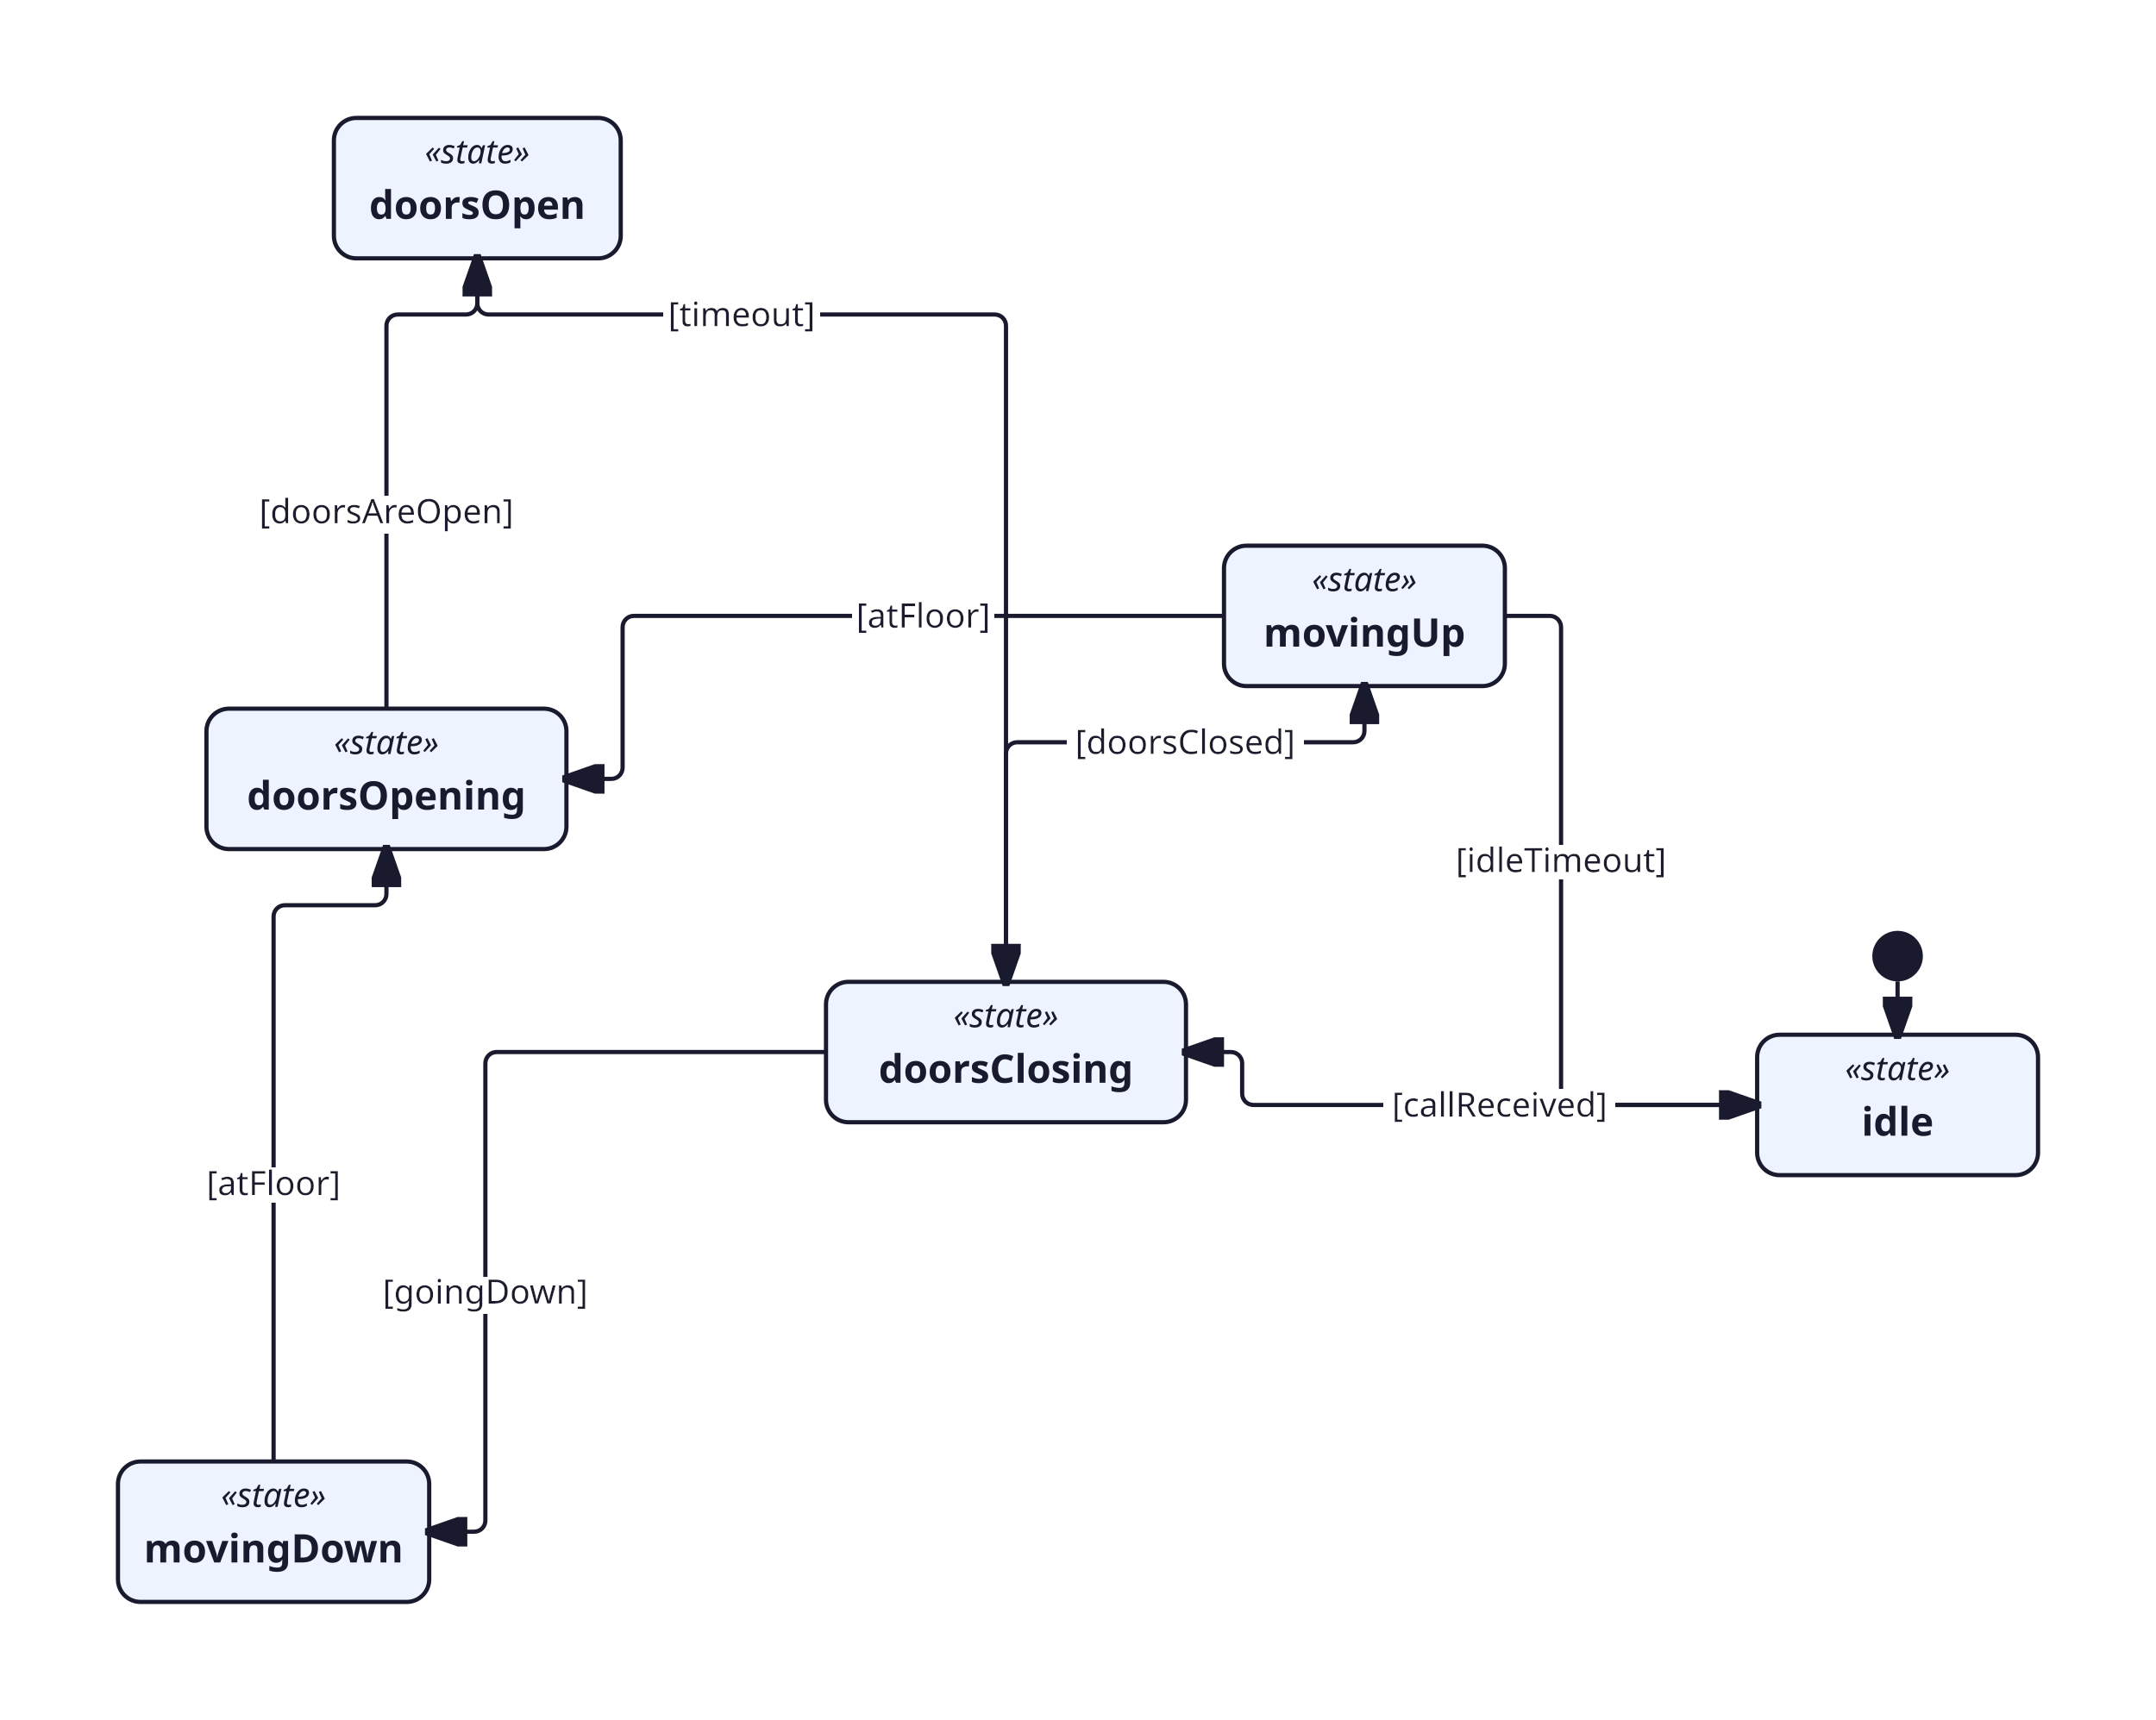
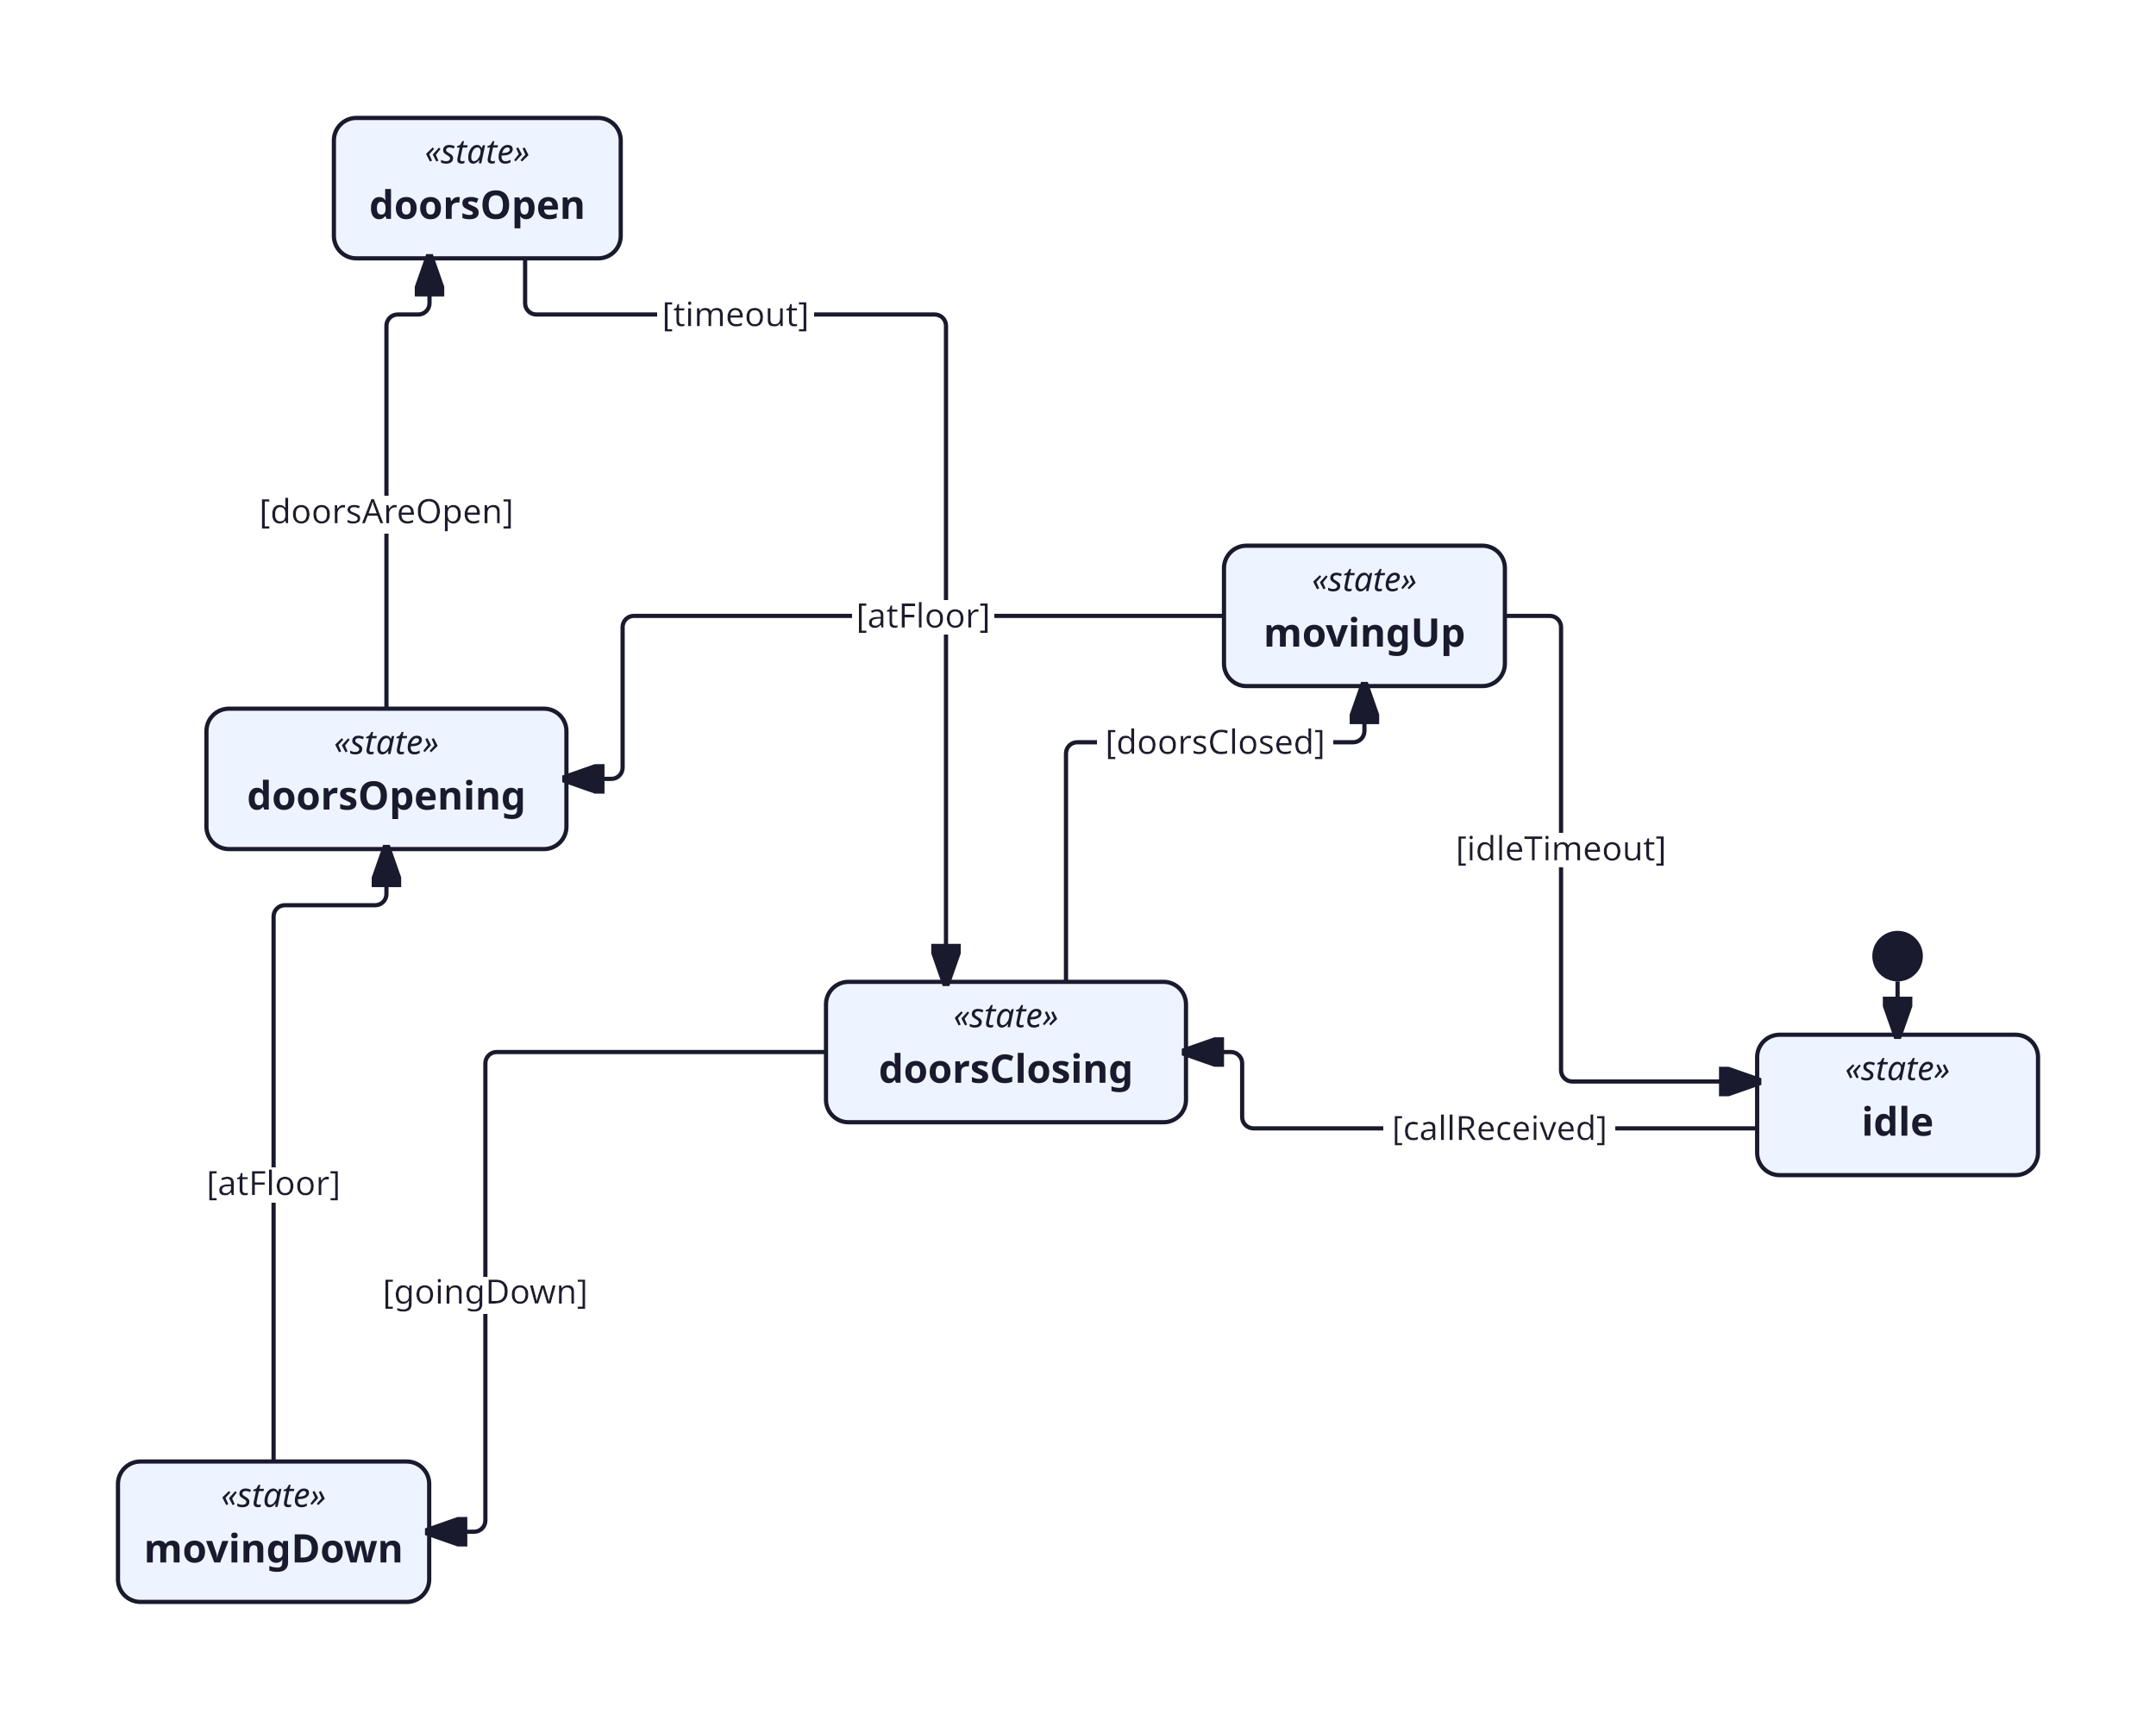
<svg xmlns="http://www.w3.org/2000/svg" width="767.57" height="612.47" viewBox="0 0 767.57 612.47">
  <defs>
    <marker id="arrowhead-open" markerWidth="10" markerHeight="7" refX="9" refY="3.5" orient="auto">
      <polygon points="0 0, 10 3.5, 0 7" fill="none" stroke="#1A1A2E" stroke-width="1.50" />
    </marker>
    <marker id="arrowhead-filled" markerWidth="10" markerHeight="7" refX="9" refY="3.5" orient="auto">
      <polygon points="0 0, 10 3.5, 0 7" fill="#1A1A2E" stroke="#1A1A2E" stroke-width="1.50" />
    </marker>
    <marker id="arrowhead-diamond" markerWidth="14" markerHeight="8" refX="13" refY="4" orient="auto">
      <polygon points="1 4, 7 0, 13 4, 7 8" fill="none" stroke="#1A1A2E" stroke-width="1.50" />
    </marker>
    <marker id="arrowhead-filled-diamond" markerWidth="14" markerHeight="8" refX="13" refY="4" orient="auto">
      <polygon points="1 4, 7 0, 13 4, 7 8" fill="#1A1A2E" stroke="#1A1A2E" stroke-width="1.50" />
    </marker>
    <marker id="arrowhead-circle" markerWidth="10" markerHeight="10" refX="9" refY="5" orient="auto">
      <circle cx="5" cy="5" r="4" fill="none" stroke="#1A1A2E" stroke-width="1.50" />
    </marker>
    <marker id="arrowhead-bar" markerWidth="4" markerHeight="12" refX="2" refY="6" orient="auto">
      <line x1="2" y1="0" x2="2" y2="12" stroke="#1A1A2E" stroke-width="1.50" />
    </marker>
    <filter id="label-bg" x="-0.05" y="-0.05" width="1.1" height="1.1">
      <feFlood flood-color="#FFFFFF" />
      <feComposite in="SourceGraphic" operator="over" />
    </filter>
  </defs>
  <rect x="625.57" y="368.49" width="100.00" height="50.00" fill="#EEF4FF" stroke="#1A1A2E" stroke-width="1.50" rx="8.00" ry="8.00" />
  <text x="675.57" y="380.49" font-family="Noto Sans, sans-serif" font-size="12.00" font-style="italic" fill="#1A1A2E" text-anchor="middle" dominant-baseline="middle">«state»</text>
  <text x="675.57" y="399.49" font-family="Noto Sans, sans-serif" font-size="14.00" font-weight="bold" fill="#1A1A2E" text-anchor="middle" dominant-baseline="middle">idle</text>
  <rect x="73.50" y="252.37" width="128.16" height="50.00" fill="#EEF4FF" stroke="#1A1A2E" stroke-width="1.50" rx="8.00" ry="8.00" />
  <text x="137.58" y="264.37" font-family="Noto Sans, sans-serif" font-size="12.00" font-style="italic" fill="#1A1A2E" text-anchor="middle" dominant-baseline="middle">«state»</text>
  <text x="137.58" y="283.37" font-family="Noto Sans, sans-serif" font-size="14.00" font-weight="bold" fill="#1A1A2E" text-anchor="middle" dominant-baseline="middle">doorsOpening</text>
  <rect x="118.87" y="42.00" width="102.12" height="50.00" fill="#EEF4FF" stroke="#1A1A2E" stroke-width="1.50" rx="8.00" ry="8.00" />
  <text x="169.93" y="54.00" font-family="Noto Sans, sans-serif" font-size="12.00" font-style="italic" fill="#1A1A2E" text-anchor="middle" dominant-baseline="middle">«state»</text>
  <text x="169.93" y="73.00" font-family="Noto Sans, sans-serif" font-size="14.00" font-weight="bold" fill="#1A1A2E" text-anchor="middle" dominant-baseline="middle">doorsOpen</text>
  <rect x="294.07" y="349.65" width="128.16" height="50.00" fill="#EEF4FF" stroke="#1A1A2E" stroke-width="1.50" rx="8.00" ry="8.00" />
  <text x="358.15" y="361.65" font-family="Noto Sans, sans-serif" font-size="12.00" font-style="italic" fill="#1A1A2E" text-anchor="middle" dominant-baseline="middle">«state»</text>
  <text x="358.15" y="380.65" font-family="Noto Sans, sans-serif" font-size="14.00" font-weight="bold" fill="#1A1A2E" text-anchor="middle" dominant-baseline="middle">doorsClosing</text>
  <rect x="435.76" y="194.33" width="100.00" height="50.00" fill="#EEF4FF" stroke="#1A1A2E" stroke-width="1.50" rx="8.00" ry="8.00" />
  <text x="485.76" y="206.33" font-family="Noto Sans, sans-serif" font-size="12.00" font-style="italic" fill="#1A1A2E" text-anchor="middle" dominant-baseline="middle">«state»</text>
  <text x="485.76" y="225.33" font-family="Noto Sans, sans-serif" font-size="14.00" font-weight="bold" fill="#1A1A2E" text-anchor="middle" dominant-baseline="middle">movingUp</text>
  <rect x="42.00" y="520.47" width="110.80" height="50.00" fill="#EEF4FF" stroke="#1A1A2E" stroke-width="1.50" rx="8.00" ry="8.00" />
  <text x="97.40" y="532.47" font-family="Noto Sans, sans-serif" font-size="12.00" font-style="italic" fill="#1A1A2E" text-anchor="middle" dominant-baseline="middle">«state»</text>
  <text x="97.40" y="551.47" font-family="Noto Sans, sans-serif" font-size="14.00" font-weight="bold" fill="#1A1A2E" text-anchor="middle" dominant-baseline="middle">movingDown</text>
  <circle cx="675.57" cy="340.49" r="9.00" fill="#1A1A2E" />
  <path d="M 675.57 349.49 L 675.57 368.49" fill="none" stroke="#1A1A2E" stroke-width="1.50" marker-end="url(#arrowhead-filled)" />
-   <path d="M 625.57 393.49 L 446.23 393.49 A 4.00 4.00 0 0 1 442.23 389.49 L 442.23 378.65 A 4.00 4.00 0 0 0 438.23 374.65 L 422.23 374.65" fill="none" stroke="#1A1A2E" stroke-width="1.50" marker-end="url(#arrowhead-filled)" />
-   <path d="M 358.15 349.65 L 358.15 268.33 A 4.00 4.00 0 0 1 362.15 264.33 L 481.76 264.33 A 4.00 4.00 0 0 0 485.76 260.33 L 485.76 244.33" fill="none" stroke="#1A1A2E" stroke-width="1.50" marker-end="url(#arrowhead-filled)" />
+   <path d="M 625.57 401.82 L 446.23 401.82 A 4.00 4.00 0 0 1 442.23 397.82 L 442.23 378.65 A 4.00 4.00 0 0 0 438.23 374.65 L 422.23 374.65" fill="none" stroke="#1A1A2E" stroke-width="1.50" marker-end="url(#arrowhead-filled)" />
+   <path d="M 379.51 349.65 L 379.51 268.33 A 4.00 4.00 0 0 1 383.51 264.33 L 481.76 264.33 A 4.00 4.00 0 0 0 485.76 260.33 L 485.76 244.33" fill="none" stroke="#1A1A2E" stroke-width="1.50" marker-end="url(#arrowhead-filled)" />
  <path d="M 435.76 219.33 L 225.66 219.33 A 4.00 4.00 0 0 0 221.66 223.33 L 221.66 273.37 A 4.00 4.00 0 0 1 217.66 277.37 L 201.66 277.37" fill="none" stroke="#1A1A2E" stroke-width="1.50" marker-end="url(#arrowhead-filled)" />
  <path d="M 97.40 520.47 L 97.40 326.37 A 4.00 4.00 0 0 1 101.40 322.37 L 133.58 322.37 A 4.00 4.00 0 0 0 137.58 318.37 L 137.58 302.37" fill="none" stroke="#1A1A2E" stroke-width="1.50" marker-end="url(#arrowhead-filled)" />
-   <path d="M 137.58 252.37 L 137.58 116.00 A 4.00 4.00 0 0 1 141.58 112.00 L 165.93 112.00 A 4.00 4.00 0 0 0 169.93 108.00 L 169.93 92.00" fill="none" stroke="#1A1A2E" stroke-width="1.50" marker-end="url(#arrowhead-filled)" />
-   <path d="M 169.93 92.00 L 169.93 108.00 A 4.00 4.00 0 0 0 173.93 112.00 L 354.15 112.00 A 4.00 4.00 0 0 1 358.15 116.00 L 358.15 349.65" fill="none" stroke="#1A1A2E" stroke-width="1.50" marker-end="url(#arrowhead-filled)" />
+   <path d="M 137.58 252.37 L 137.58 116.00 A 4.00 4.00 0 0 1 141.58 112.00 L 148.91 112.00 A 4.00 4.00 0 0 0 152.91 108.00 L 152.91 92.00" fill="none" stroke="#1A1A2E" stroke-width="1.50" marker-end="url(#arrowhead-filled)" />
+   <path d="M 186.95 92.00 L 186.95 108.00 A 4.00 4.00 0 0 0 190.95 112.00 L 332.79 112.00 A 4.00 4.00 0 0 1 336.79 116.00 L 336.79 349.65" fill="none" stroke="#1A1A2E" stroke-width="1.50" marker-end="url(#arrowhead-filled)" />
  <path d="M 294.07 374.65 L 176.80 374.65 A 4.00 4.00 0 0 0 172.80 378.65 L 172.80 541.47 A 4.00 4.00 0 0 1 168.80 545.47 L 152.80 545.47" fill="none" stroke="#1A1A2E" stroke-width="1.50" marker-end="url(#arrowhead-filled)" />
-   <path d="M 535.76 219.33 L 551.76 219.33 A 4.00 4.00 0 0 1 555.76 223.33 L 555.76 389.49 A 4.00 4.00 0 0 0 559.76 393.49 L 625.57 393.49" fill="none" stroke="#1A1A2E" stroke-width="1.50" marker-end="url(#arrowhead-filled)" />
-   <text x="533.90" y="393.49" font-family="Noto Sans, sans-serif" font-size="12.00" fill="#1A1A2E" text-anchor="middle" dominant-baseline="middle" filter="url(#label-bg)">[callReceived]</text>
-   <text x="421.96" y="264.33" font-family="Noto Sans, sans-serif" font-size="12.00" fill="#1A1A2E" text-anchor="middle" dominant-baseline="middle" filter="url(#label-bg)">[doorsClosed]</text>
+   <path d="M 535.76 219.33 L 551.76 219.33 A 4.00 4.00 0 0 1 555.76 223.33 L 555.76 381.15 A 4.00 4.00 0 0 0 559.76 385.15 L 625.57 385.15" fill="none" stroke="#1A1A2E" stroke-width="1.50" marker-end="url(#arrowhead-filled)" />
+   <text x="533.90" y="401.82" font-family="Noto Sans, sans-serif" font-size="12.00" fill="#1A1A2E" text-anchor="middle" dominant-baseline="middle" filter="url(#label-bg)">[callReceived]</text>
+   <text x="432.64" y="264.33" font-family="Noto Sans, sans-serif" font-size="12.00" fill="#1A1A2E" text-anchor="middle" dominant-baseline="middle" filter="url(#label-bg)">[doorsClosed]</text>
  <text x="328.71" y="219.33" font-family="Noto Sans, sans-serif" font-size="12.00" fill="#1A1A2E" text-anchor="middle" dominant-baseline="middle" filter="url(#label-bg)">[atFloor]</text>
  <text x="97.40" y="421.42" font-family="Noto Sans, sans-serif" font-size="12.00" fill="#1A1A2E" text-anchor="middle" dominant-baseline="middle" filter="url(#label-bg)">[atFloor]</text>
  <text x="137.58" y="182.18" font-family="Noto Sans, sans-serif" font-size="12.00" fill="#1A1A2E" text-anchor="middle" dominant-baseline="middle" filter="url(#label-bg)">[doorsAreOpen]</text>
-   <text x="264.04" y="112.00" font-family="Noto Sans, sans-serif" font-size="12.00" fill="#1A1A2E" text-anchor="middle" dominant-baseline="middle" filter="url(#label-bg)">[timeout]</text>
+   <text x="261.87" y="112.00" font-family="Noto Sans, sans-serif" font-size="12.00" fill="#1A1A2E" text-anchor="middle" dominant-baseline="middle" filter="url(#label-bg)">[timeout]</text>
  <text x="172.80" y="460.06" font-family="Noto Sans, sans-serif" font-size="12.00" fill="#1A1A2E" text-anchor="middle" dominant-baseline="middle" filter="url(#label-bg)">[goingDown]</text>
-   <text x="555.76" y="306.41" font-family="Noto Sans, sans-serif" font-size="12.00" fill="#1A1A2E" text-anchor="middle" dominant-baseline="middle" filter="url(#label-bg)">[idleTimeout]</text>
+   <text x="555.76" y="302.24" font-family="Noto Sans, sans-serif" font-size="12.00" fill="#1A1A2E" text-anchor="middle" dominant-baseline="middle" filter="url(#label-bg)">[idleTimeout]</text>
</svg>
